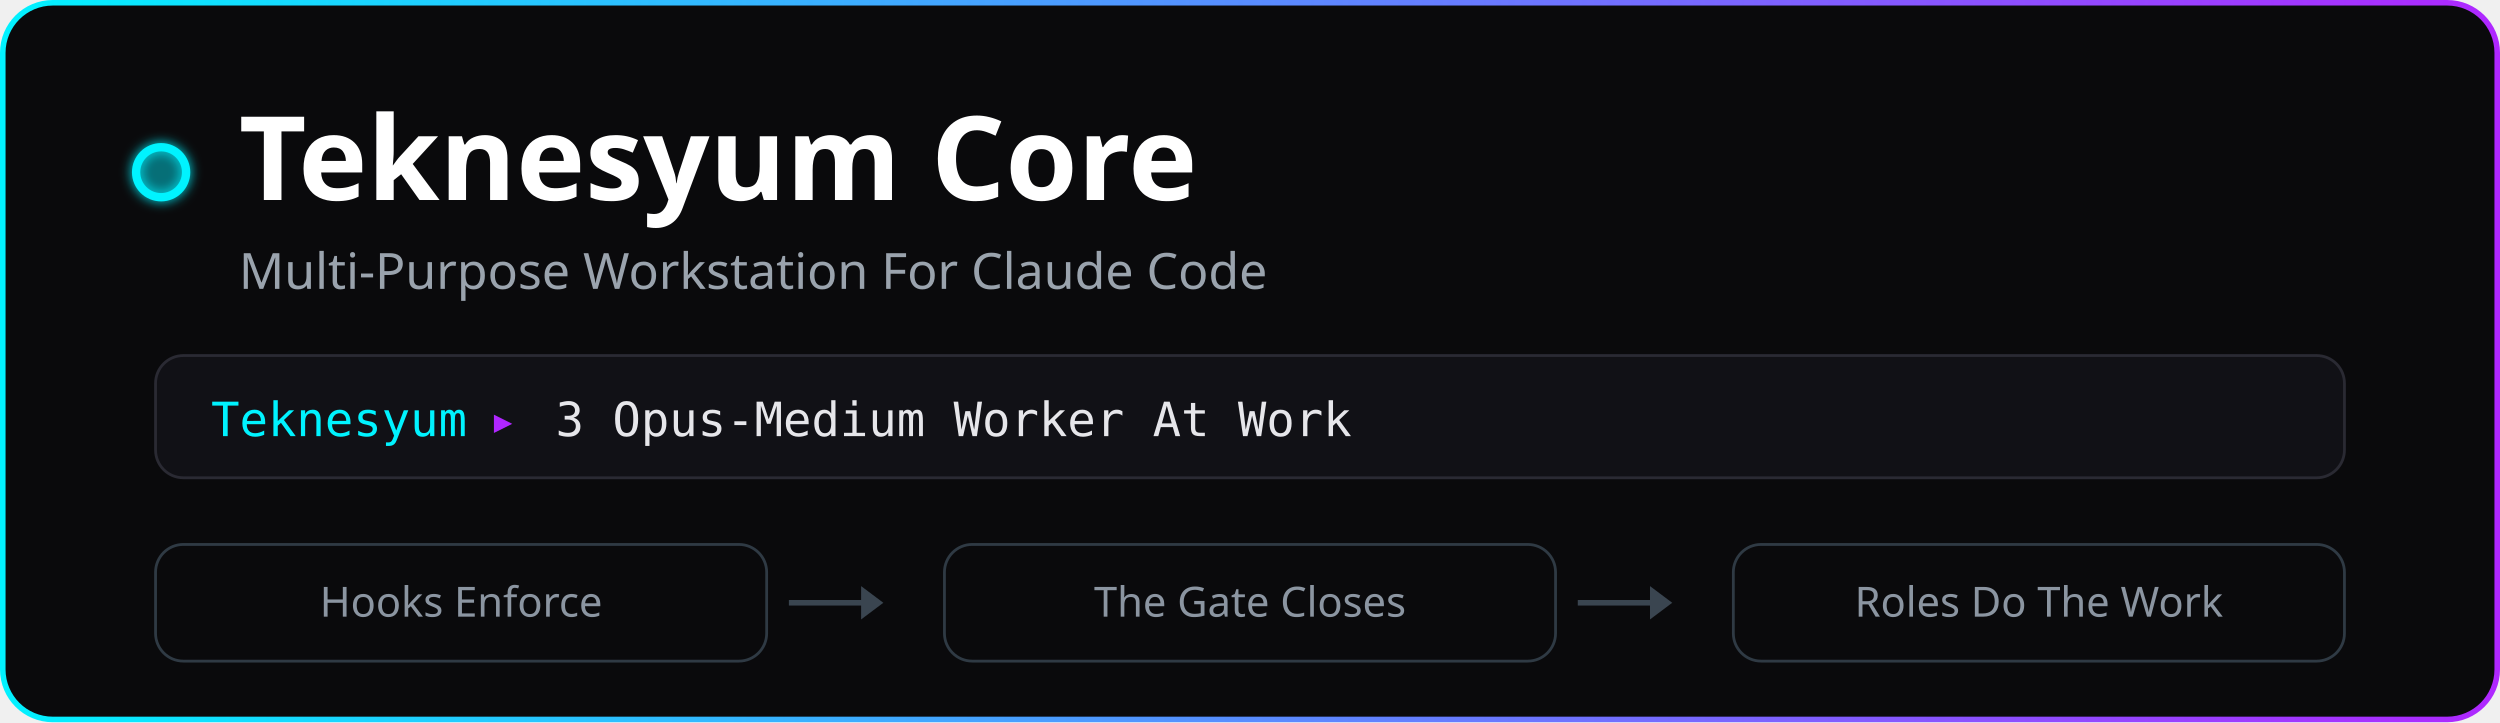
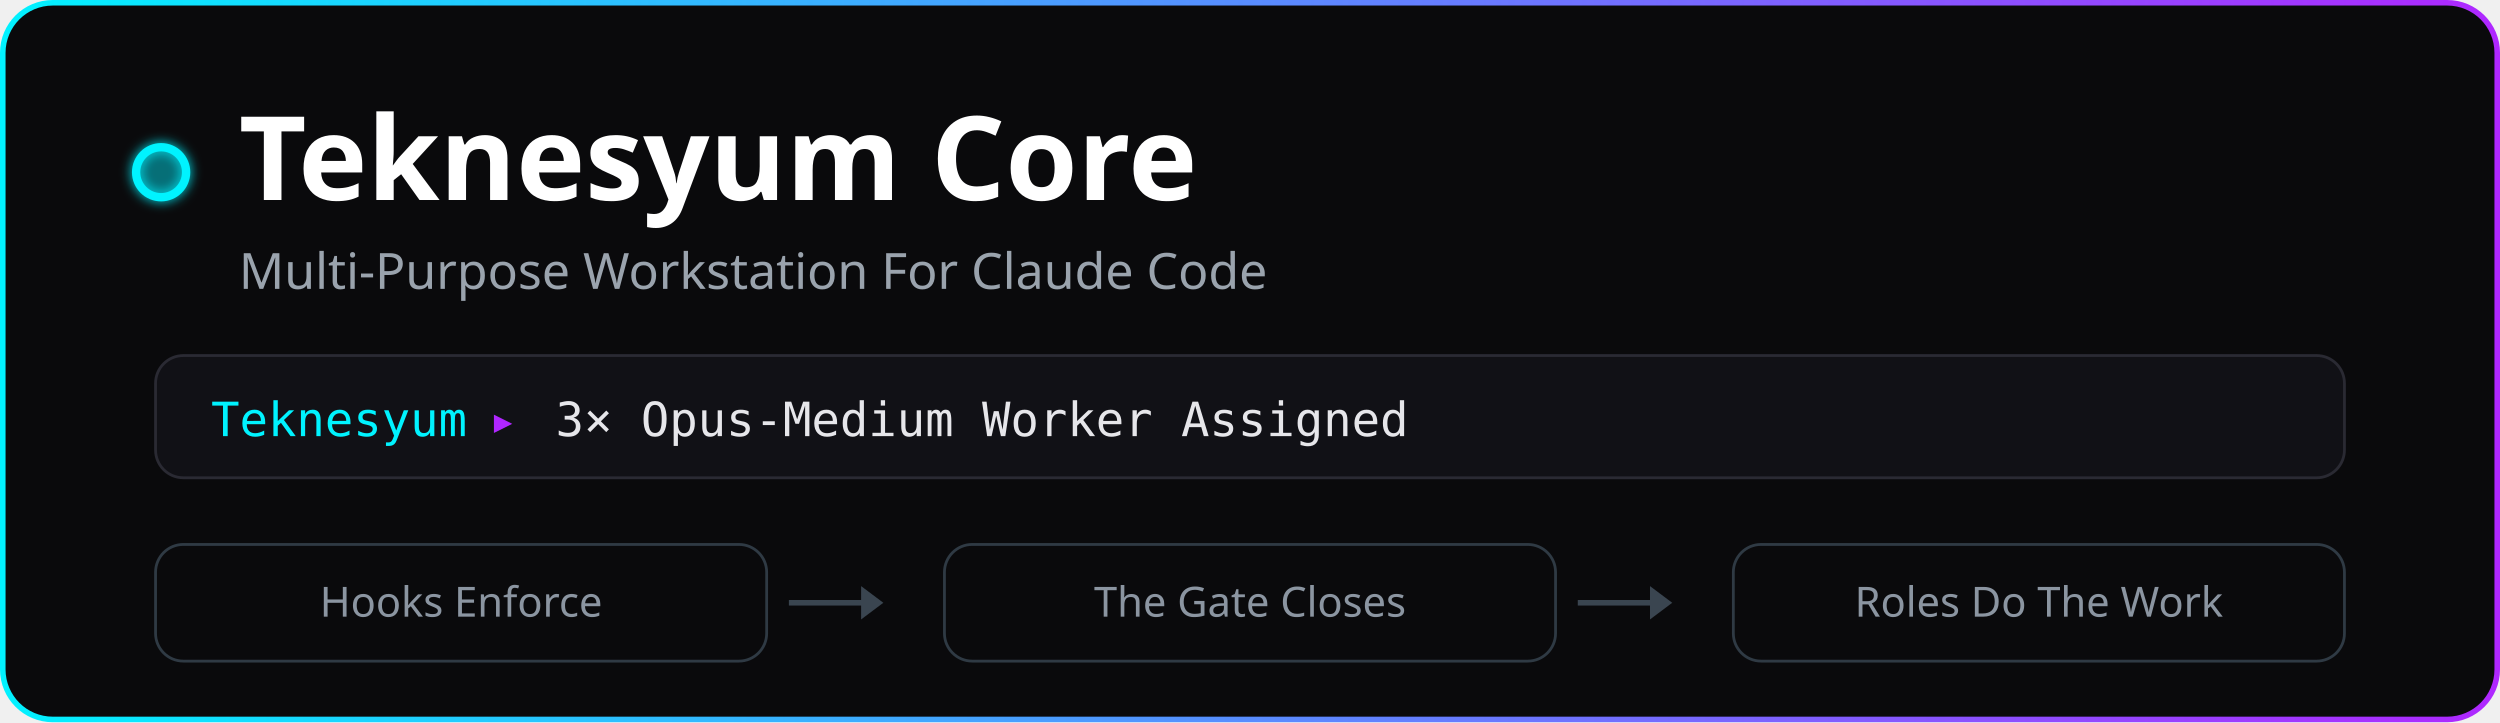
- <svg xmlns="http://www.w3.org/2000/svg" viewBox="0 0 900 260" width="900" height="260" role="img" aria-label="Teknesyum Core, a contract gate for multi-agent work in Claude Code. Below the name, the line the plugin prints into the chat: Teknesyum, three Opus-Medium workers at work. Under it, three linked stages: hooks enforce, the gate closes, roles do the work.">
+ <svg xmlns="http://www.w3.org/2000/svg" viewBox="0 0 900 260" width="900" height="260" role="img" aria-label="Teknesyum Core, a contract gate for multi-agent work in Claude Code. Below the name, the line the plugin prints into the chat: Teknesyum, three Opus-Medium workers assigned. Under it, three linked stages: hooks enforce, the gate closes, roles do the work.">
  <defs>
    <linearGradient id="bnen" x1="0" y1="0" x2="1" y2="0">
      <stop offset="0%" stop-color="#00f3ff" />
      <stop offset="100%" stop-color="#b026ff" />
    </linearGradient>
    <filter id="gbnen" x="-50%" y="-50%" width="200%" height="200%">
      <feGaussianBlur stdDeviation="2.2" result="b" />
      <feMerge>
        <feMergeNode in="b" />
        <feMergeNode in="SourceGraphic" />
      </feMerge>
    </filter>
  </defs>
  <rect x="1" y="1" width="898" height="258" rx="18" fill="#0a0a0c" stroke="url(#bnen)" stroke-width="2" />
  <g filter="url(#gbnen)">
    <circle cx="58" cy="62" r="9" fill="#00f3ff" fill-opacity="0.25" stroke="#00f3ff" stroke-width="3" />
  </g>
  <g font-family="Segoe UI, system-ui, sans-serif">
    <text x="86" y="72" fill="#ffffff" font-size="42" font-weight="700">Teknesyum Core</text>
    <text x="86" y="104" fill="#9aa3ad" font-size="18">Multi-Purpose Workstation For Claude Code</text>
  </g>
  <rect x="56" y="128" width="788" height="44" rx="10" fill="#111116" stroke="#2a2a33" />
  <text x="76" y="157" font-family="Consolas, 'Cascadia Mono', monospace" font-size="17" fill="#00f3ff">Teknesyum</text>
  <text x="176" y="157" font-family="Consolas, 'Cascadia Mono', monospace" font-size="17" fill="#b026ff">▸</text>
-   <text x="200" y="157" font-family="Consolas, 'Cascadia Mono', monospace" font-size="17" fill="#e6e6ea">3 Opus-Medium Worker At Work</text>
+   <text x="200" y="157" font-family="Consolas, 'Cascadia Mono', monospace" font-size="17" fill="#e6e6ea">3× Opus-Medium Worker Assigned</text>
  <g font-family="Segoe UI, system-ui, sans-serif" font-size="15">
    <rect x="56" y="196" width="220" height="42" rx="10" fill="none" stroke="#2f3a44" />
    <text x="166" y="222" fill="#8b95a1" text-anchor="middle">Hooks Enforce</text>
    <path d="M284 217 h32" stroke="#3a4550" stroke-width="2" />
    <path d="M310 211 l8 6 -8 6 z" fill="#3a4550" />
    <rect x="340" y="196" width="220" height="42" rx="10" fill="none" stroke="#2f3a44" />
    <text x="450" y="222" fill="#8b95a1" text-anchor="middle">The Gate Closes</text>
    <path d="M568 217 h32" stroke="#3a4550" stroke-width="2" />
    <path d="M594 211 l8 6 -8 6 z" fill="#3a4550" />
    <rect x="624" y="196" width="220" height="42" rx="10" fill="none" stroke="#2f3a44" />
    <text x="734" y="222" fill="#8b95a1" text-anchor="middle">Roles Do The Work</text>
  </g>
</svg>
